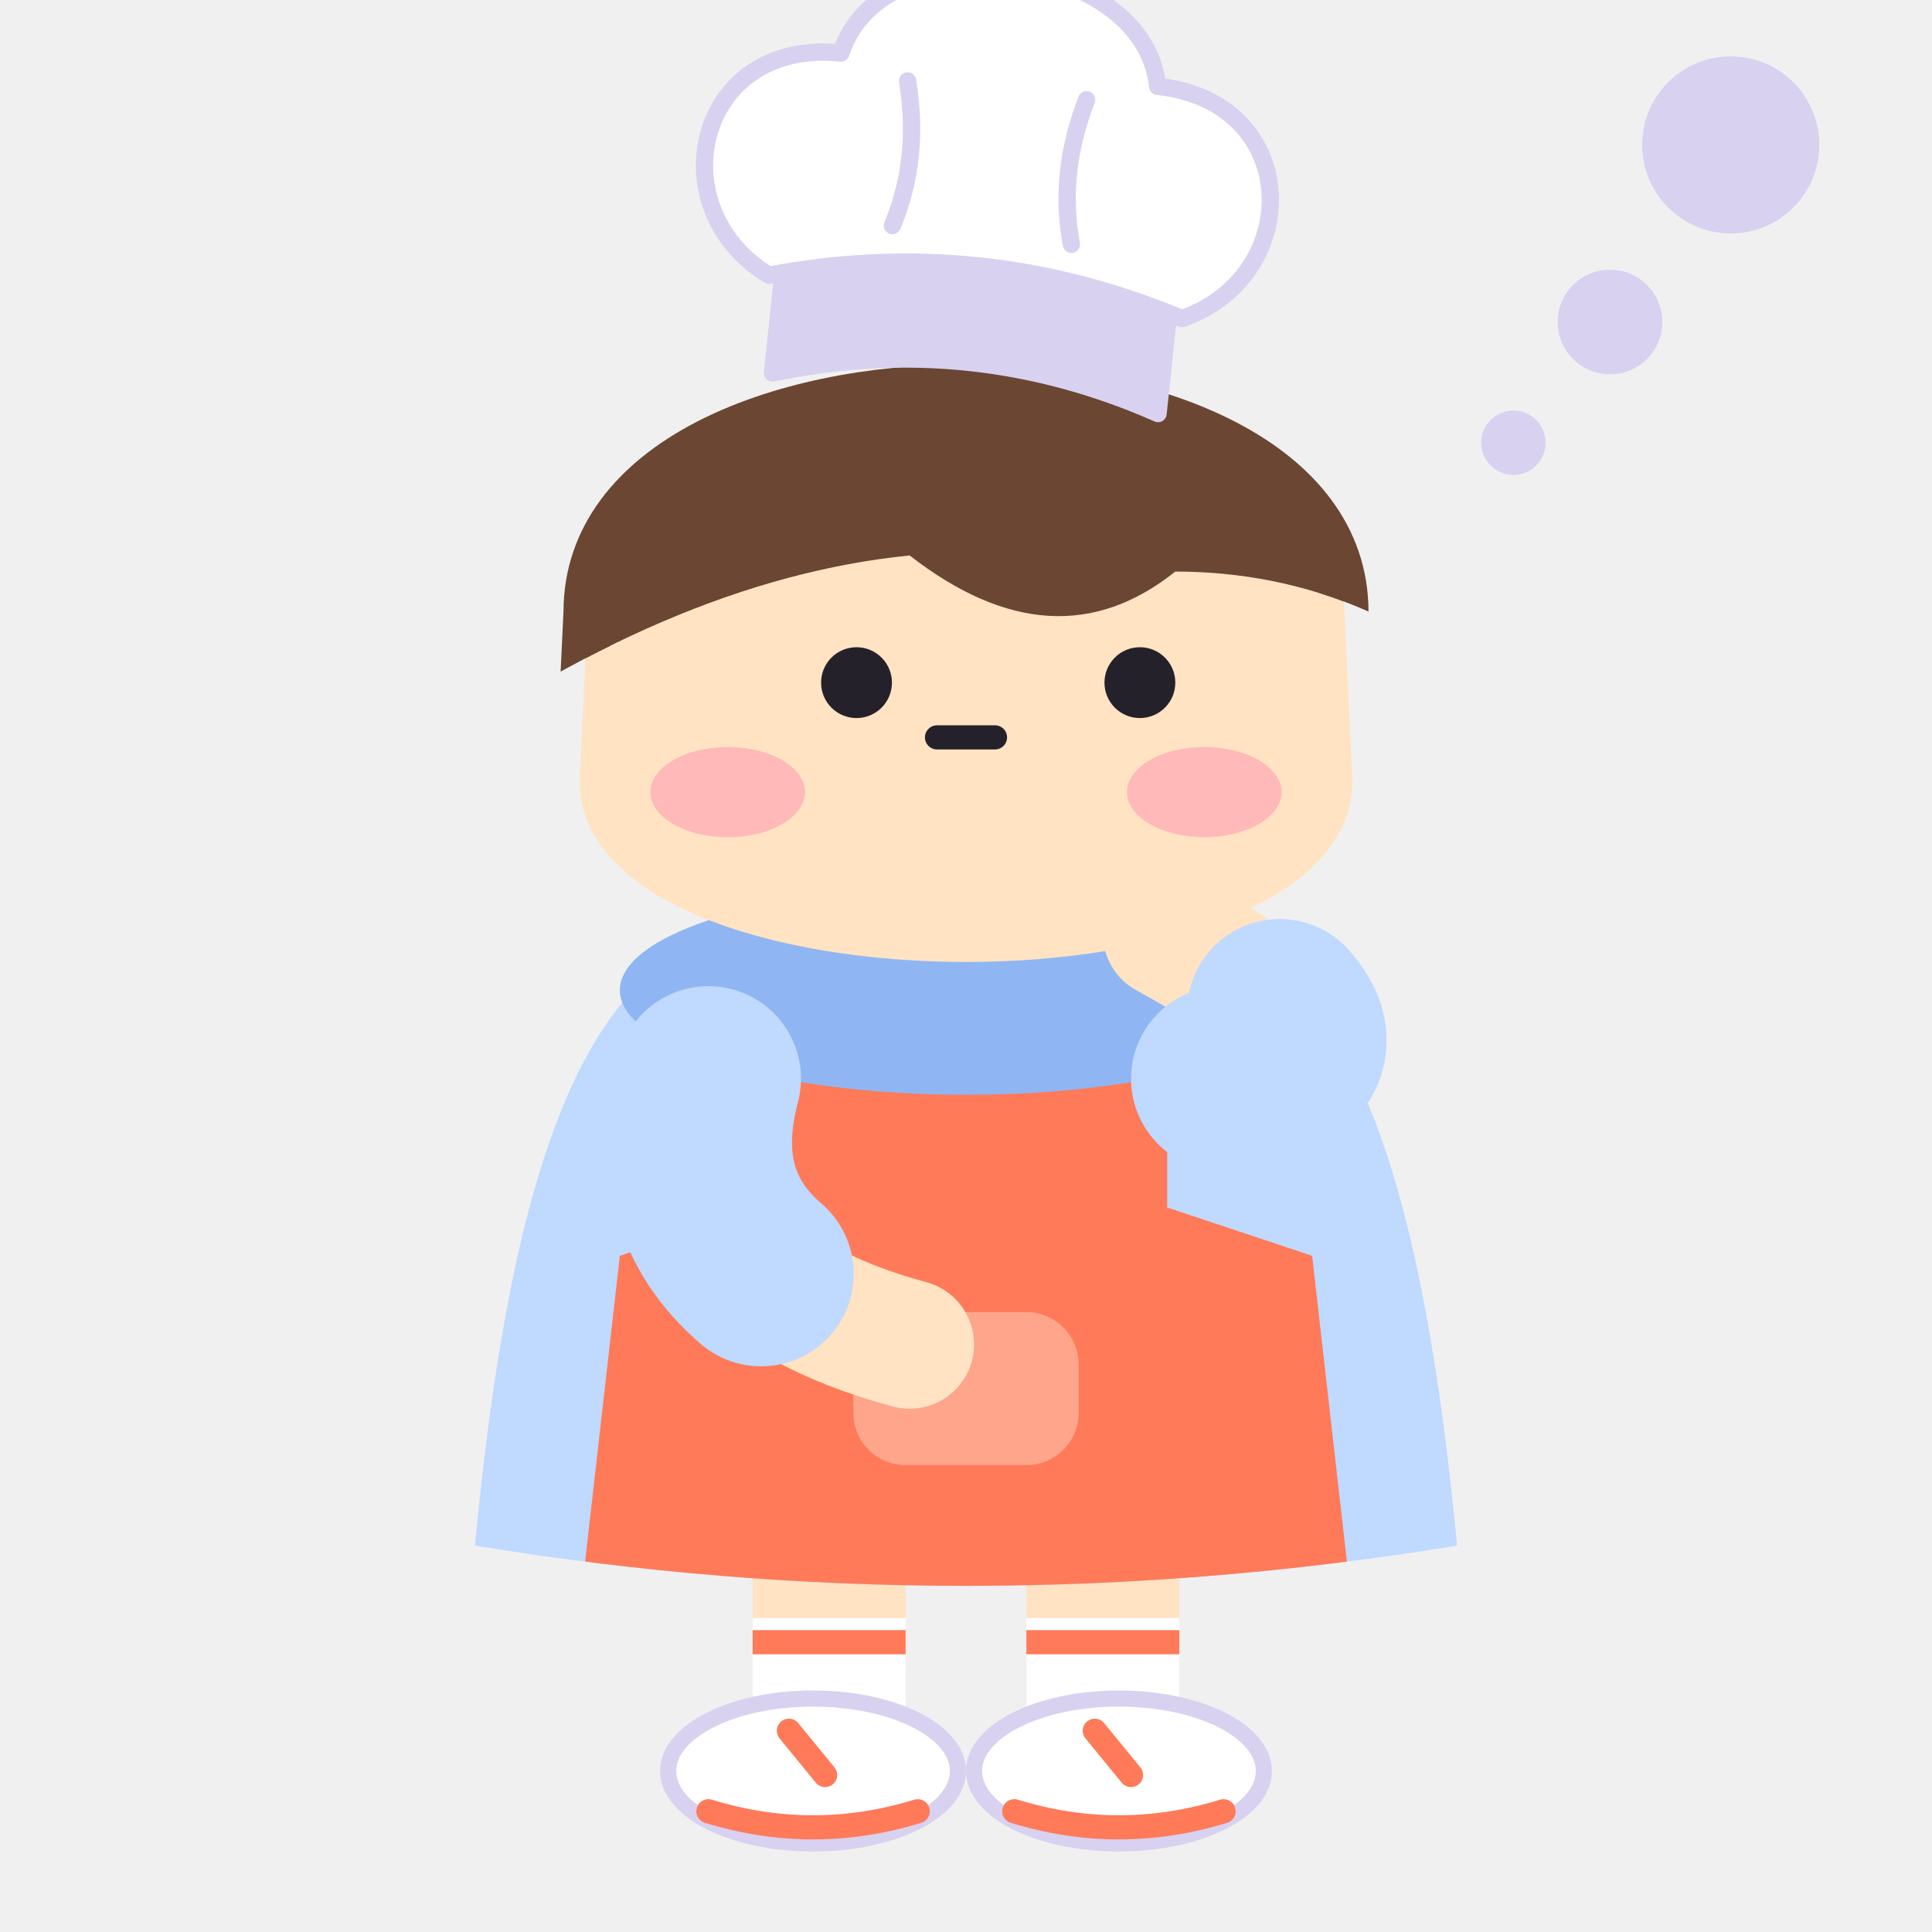
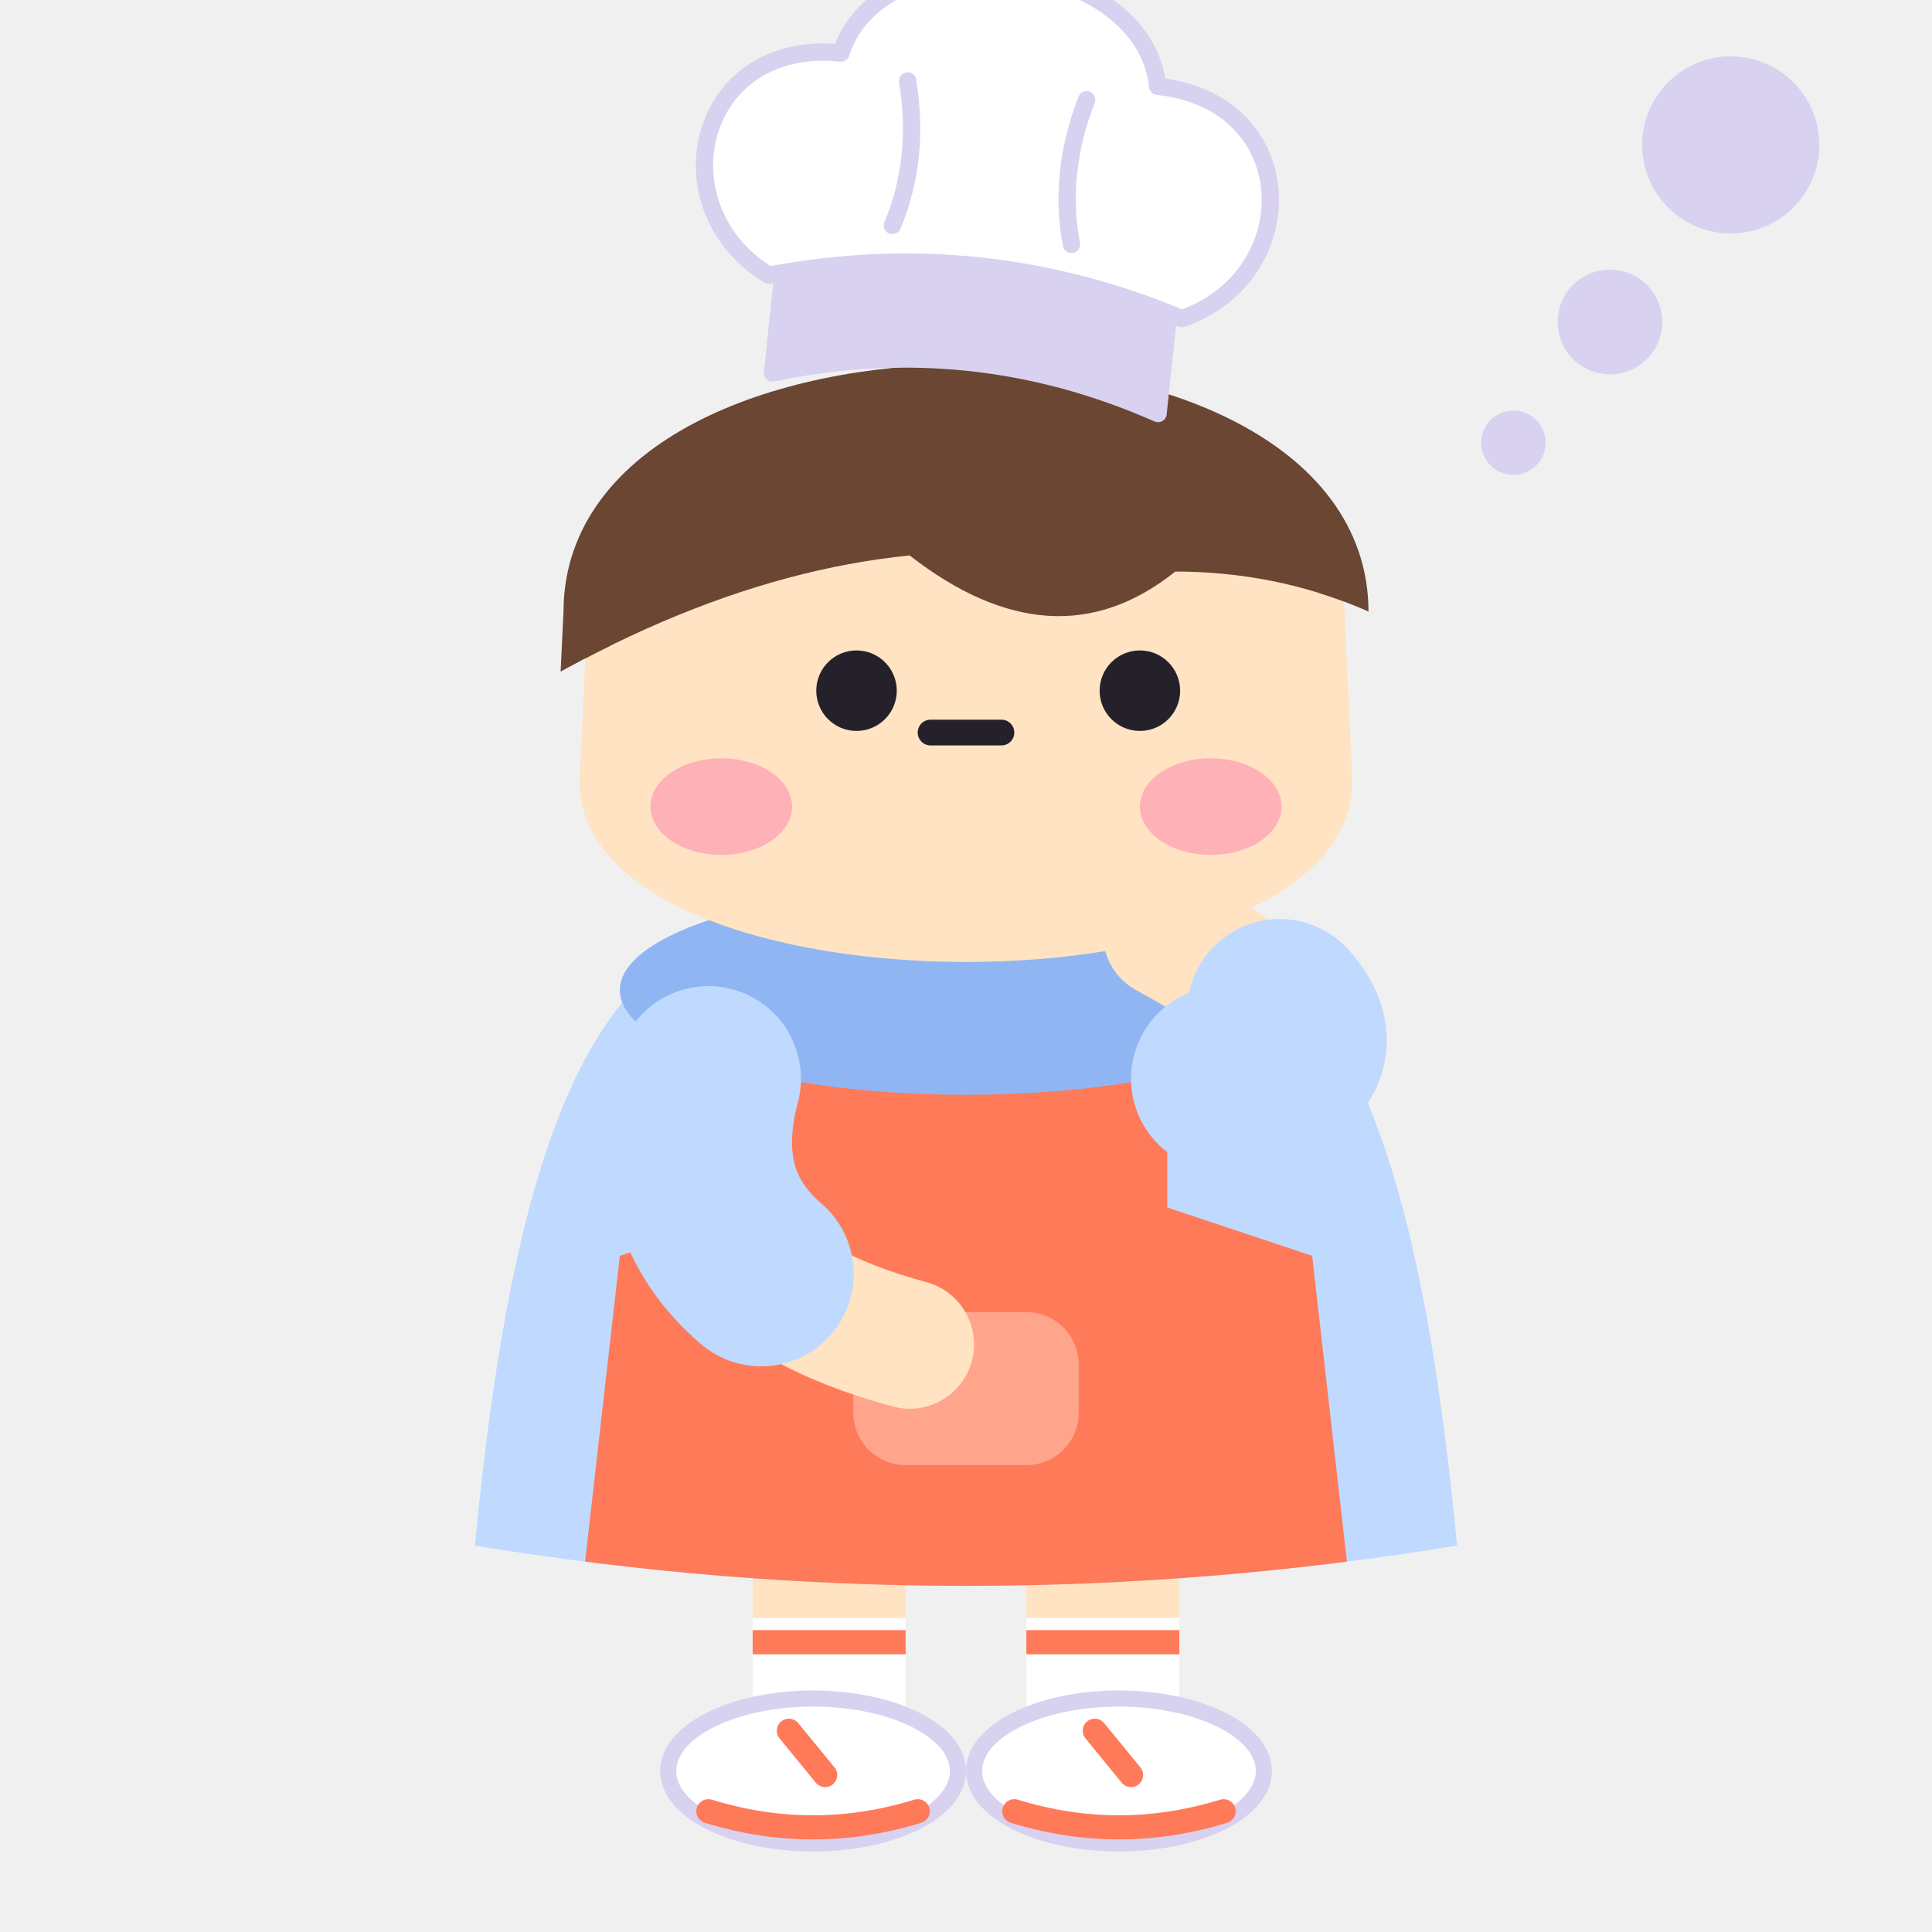
<svg xmlns="http://www.w3.org/2000/svg" viewBox="0 0 480 480" width="480" height="480">
  <path d="M206 372 V424 M274 372 V424" stroke="#FFE3C2" stroke-width="38" stroke-linecap="round" />
  <path d="M206 402 V426 M274 402 V426" stroke="#FFFFFF" stroke-width="38" stroke-linecap="butt" />
  <path d="M187 408 h38 M255 408 h38" stroke="#FF7A59" stroke-width="6" />
  <ellipse cx="202" cy="440" rx="36" ry="18" fill="#FFFFFF" stroke="#D8D1F0" stroke-width="4" />
  <path d="M176 450 q26 8 52 0" stroke="#FF7A59" stroke-width="6" stroke-linecap="round" fill="none" />
  <path d="M196 430 l9 11" stroke="#FF7A59" stroke-width="6" stroke-linecap="round" />
  <ellipse cx="278" cy="440" rx="36" ry="18" fill="#FFFFFF" stroke="#D8D1F0" stroke-width="4" />
  <path d="M252 450 q26 8 52 0" stroke="#FF7A59" stroke-width="6" stroke-linecap="round" fill="none" />
  <path d="M272 430 l9 11" stroke="#FF7A59" stroke-width="6" stroke-linecap="round" />
  <clipPath id="c4">
    <path d="M180 232 C142 242 126 300 118 384 Q240 404 362 384 C354 300 338 242 300 232 Z" />
  </clipPath>
  <path d="M180 232 C142 242 126 300 118 384 Q240 404 362 384 C354 300 338 242 300 232 Z" fill="#BFD9FF" />
  <g clip-path="url(#c4)">
    <path d="M204 232 V268 M276 232 V268" stroke="#E9603F" stroke-width="9" stroke-linecap="round" />
    <path d="M198 264 H282 Q290 264 290 272 V300 L326 312 L336 400 H144 L154 312 L190 300 V272 Q190 264 198 264 Z" fill="#FF7A59" />
    <rect x="212" y="326" width="56" height="38" rx="13" fill="#FFA58C" />
  </g>
  <ellipse cx="240" cy="246" rx="86" ry="26" fill="#8FB6F2" />
  <path d="M146 152 C146 78 334 78 334 152 L336 194 C336 254 144 254 144 194 Z" fill="#FFE3C2" />
  <clipPath id="hchef">
    <path d="M100 40 H380 V182 C356 154 324 142 292 142 Q262 166 226 138 Q166 144 100 192 Z" />
  </clipPath>
  <path d="M146 152 C146 78 334 78 334 152 L336 194 C336 254 144 254 144 194 Z" fill="#6B4632" stroke="#6B4632" stroke-width="12" stroke-linejoin="round" clip-path="url(#hchef)" />
  <g transform="translate(240 96) rotate(6) scale(0.86) translate(-240 -150)">
    <path d="M184 152 Q240 134 296 152 L296 122 Q240 106 184 122 Z" fill="#D8D1F0" stroke="#D8D1F0" stroke-width="5" stroke-linejoin="round" />
    <path d="M180 124 C146 108 152 58 194 58 C202 20 278 20 286 58 C328 58 334 108 300 124 Q240 106 180 124 Z" fill="#FFFFFF" stroke="#D8D1F0" stroke-width="5" stroke-linejoin="round" />
    <path d="M214 64 q6 22 0 42 M266 64 q-6 22 0 42" stroke="#D8D1F0" stroke-width="5" stroke-linecap="round" fill="none" />
  </g>
-   <g transform="translate(240 176) scale(0.8) translate(-240 -262)">
-     <ellipse cx="166" cy="288" rx="24" ry="14" fill="#FF9DB0" opacity="0.6" />
-     <ellipse cx="314" cy="288" rx="24" ry="14" fill="#FF9DB0" opacity="0.6" />
-     <circle cx="206" cy="254" r="11" fill="#24212B" />
-     <circle cx="294" cy="254" r="11" fill="#24212B" />
-     <path d="M231 271 l18 0" stroke="#24212B" stroke-width="7.5" stroke-linecap="round" />
+   <g transform="translate(240 178) scale(0.8) translate(-240 -262)">
+     <ellipse cx="164" cy="290" rx="22" ry="15" fill="#FF8FB1" opacity="0.6" />
+     <ellipse cx="316" cy="290" rx="22" ry="15" fill="#FF8FB1" opacity="0.6" />
+     <circle cx="206" cy="254" r="12.5" fill="#24212B" />
+     <circle cx="294" cy="254" r="12.5" fill="#24212B" />
+     <path d="M229 267 h22" stroke="#24212B" stroke-width="8" stroke-linecap="round" />
  </g>
  <path d="M176 268 Q163.0 317.0 226 334" stroke="#FFE3C2" stroke-width="32" stroke-linecap="round" fill="none" />
  <path d="M176 268 Q167.94 298.38 189.094 316.459" stroke="#BFD9FF" stroke-width="46" stroke-linecap="round" fill="none" />
  <path d="M304 268 Q345.0 262.0 290 232" stroke="#FFE3C2" stroke-width="32" stroke-linecap="round" fill="none" />
  <path d="M304 268 Q329.42 264.28 317.938 251.334" stroke="#BFD9FF" stroke-width="46" stroke-linecap="round" fill="none" />
  <circle cx="376" cy="110" r="8" fill="#D8D1F0" />
  <circle cx="400" cy="80" r="13" fill="#D8D1F0" />
  <circle cx="430" cy="36" r="22" fill="#D8D1F0" />
</svg>
